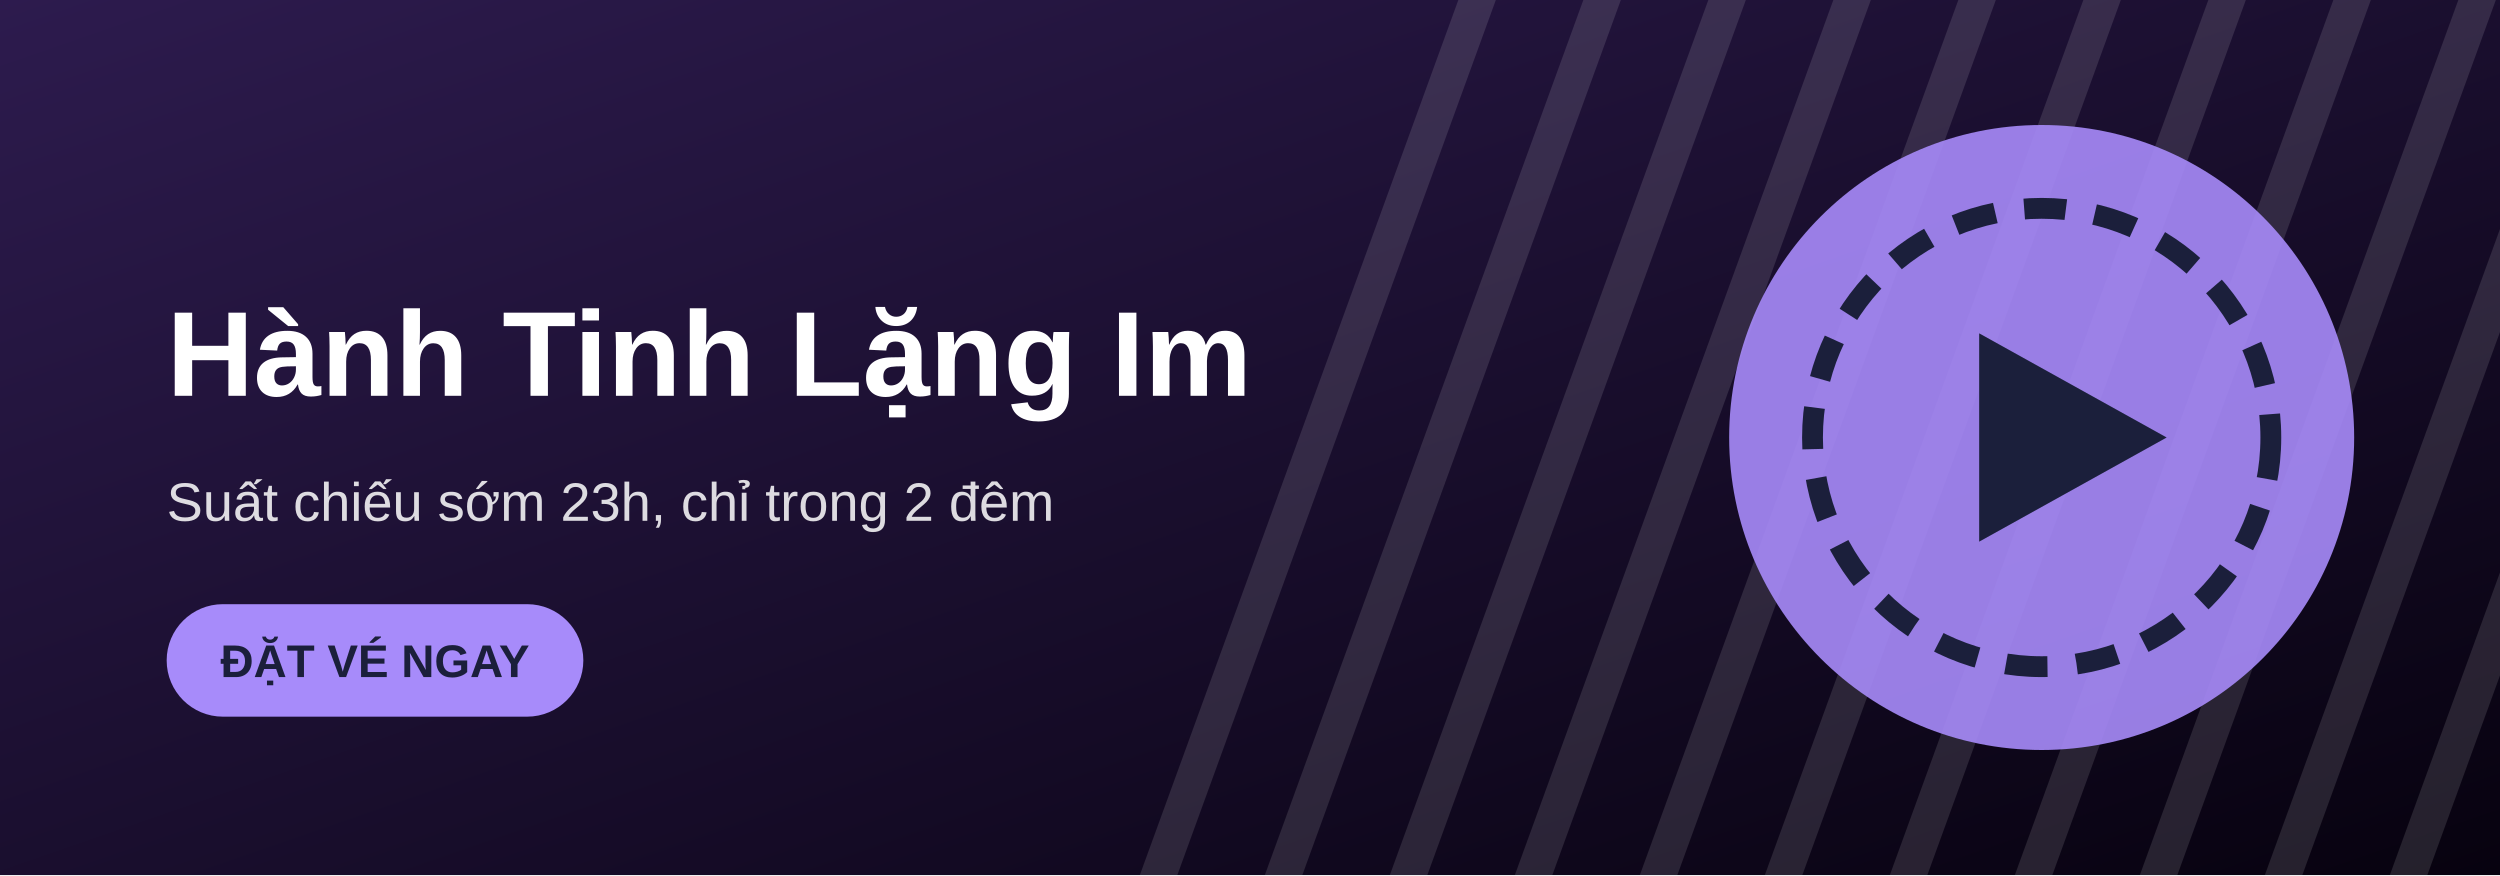
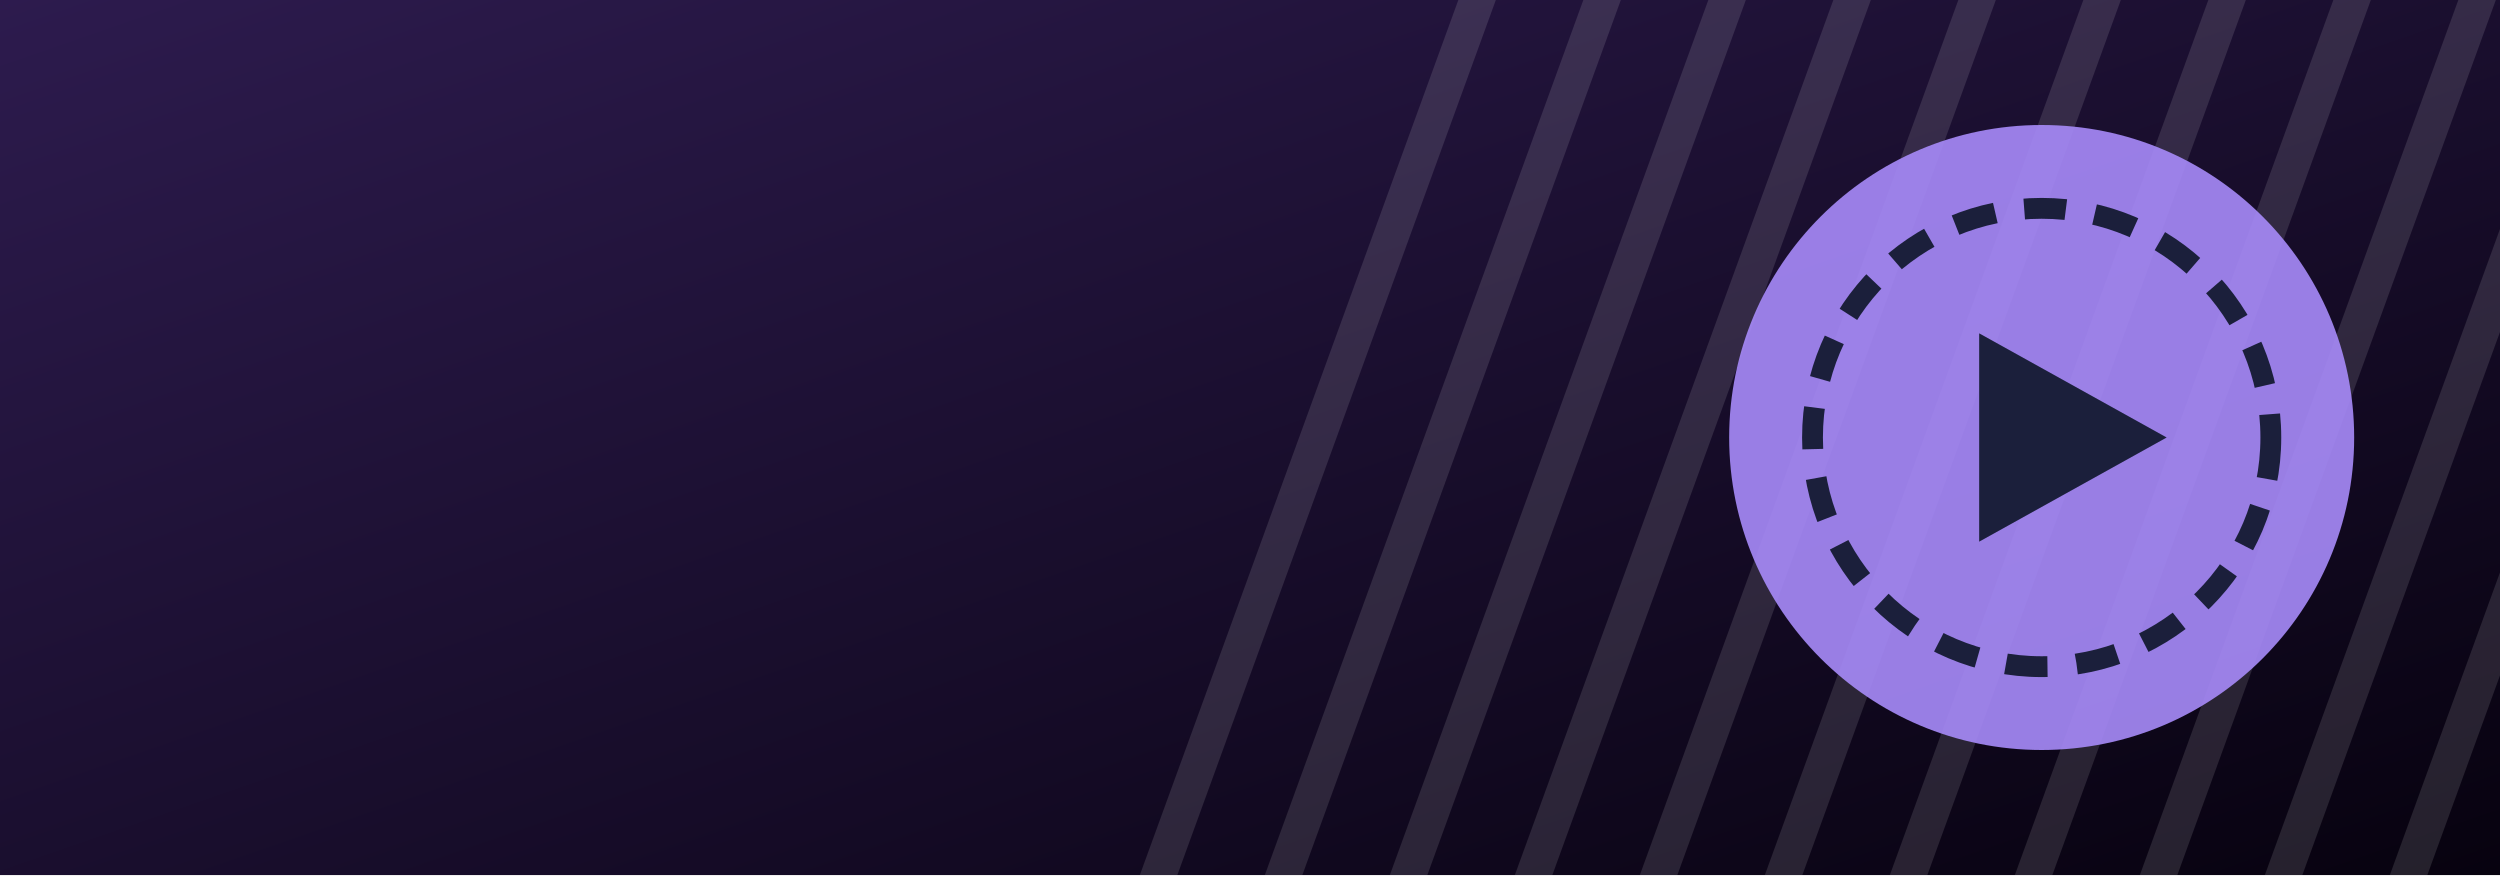
<svg xmlns="http://www.w3.org/2000/svg" viewBox="0 0 1200 420" width="1200" height="420">
  <defs>
    <linearGradient id="b" x1="0" y1="0" x2="1" y2="1">
      <stop offset="0" stop-color="#2d1b4e" />
      <stop offset="1" stop-color="#07020f" />
    </linearGradient>
  </defs>
  <rect width="1200" height="420" fill="url(#b)" />
  <g opacity="0.12" fill="#ffffff">
    <rect x="700" y="0" width="18" height="420" transform="skewX(-20)" />
    <rect x="760" y="0" width="18" height="420" transform="skewX(-20)" />
    <rect x="820" y="0" width="18" height="420" transform="skewX(-20)" />
    <rect x="880" y="0" width="18" height="420" transform="skewX(-20)" />
    <rect x="940" y="0" width="18" height="420" transform="skewX(-20)" />
    <rect x="1000" y="0" width="18" height="420" transform="skewX(-20)" />
    <rect x="1060" y="0" width="18" height="420" transform="skewX(-20)" />
    <rect x="1120" y="0" width="18" height="420" transform="skewX(-20)" />
    <rect x="1180" y="0" width="18" height="420" transform="skewX(-20)" />
    <rect x="1240" y="0" width="18" height="420" transform="skewX(-20)" />
    <rect x="1300" y="0" width="18" height="420" transform="skewX(-20)" />
    <rect x="1360" y="0" width="18" height="420" transform="skewX(-20)" />
    <rect x="1420" y="0" width="18" height="420" transform="skewX(-20)" />
    <rect x="1480" y="0" width="18" height="420" transform="skewX(-20)" />
  </g>
  <circle cx="980" cy="210" r="150" fill="#a78bfa" opacity="0.9" />
  <circle cx="980" cy="210" r="110" fill="none" stroke="#1b1f3b" stroke-width="10" stroke-dasharray="20 14" />
  <polygon points="950,160 950,260 1040,210" fill="#1b1f3b" />
-   <text x="80" y="190" font-family="'Be Vietnam Pro', 'Segoe UI', Arial, sans-serif" font-size="58" font-weight="800" fill="#ffffff">Hành Tinh Lặng Im</text>
-   <text x="80" y="250" font-family="'Be Vietnam Pro', 'Segoe UI', Arial, sans-serif" font-size="26" fill="#ffffff" opacity="0.85">Suất chiếu sớm 23h, chỉ trong 2 đêm</text>
-   <rect x="80" y="290" width="200" height="54" rx="27" fill="#a78bfa" />
-   <text x="180" y="325" text-anchor="middle" font-family="'Be Vietnam Pro', 'Segoe UI', Arial, sans-serif" font-size="22" font-weight="800" fill="#1b1f3b">ĐẶT VÉ NGAY</text>
</svg>
